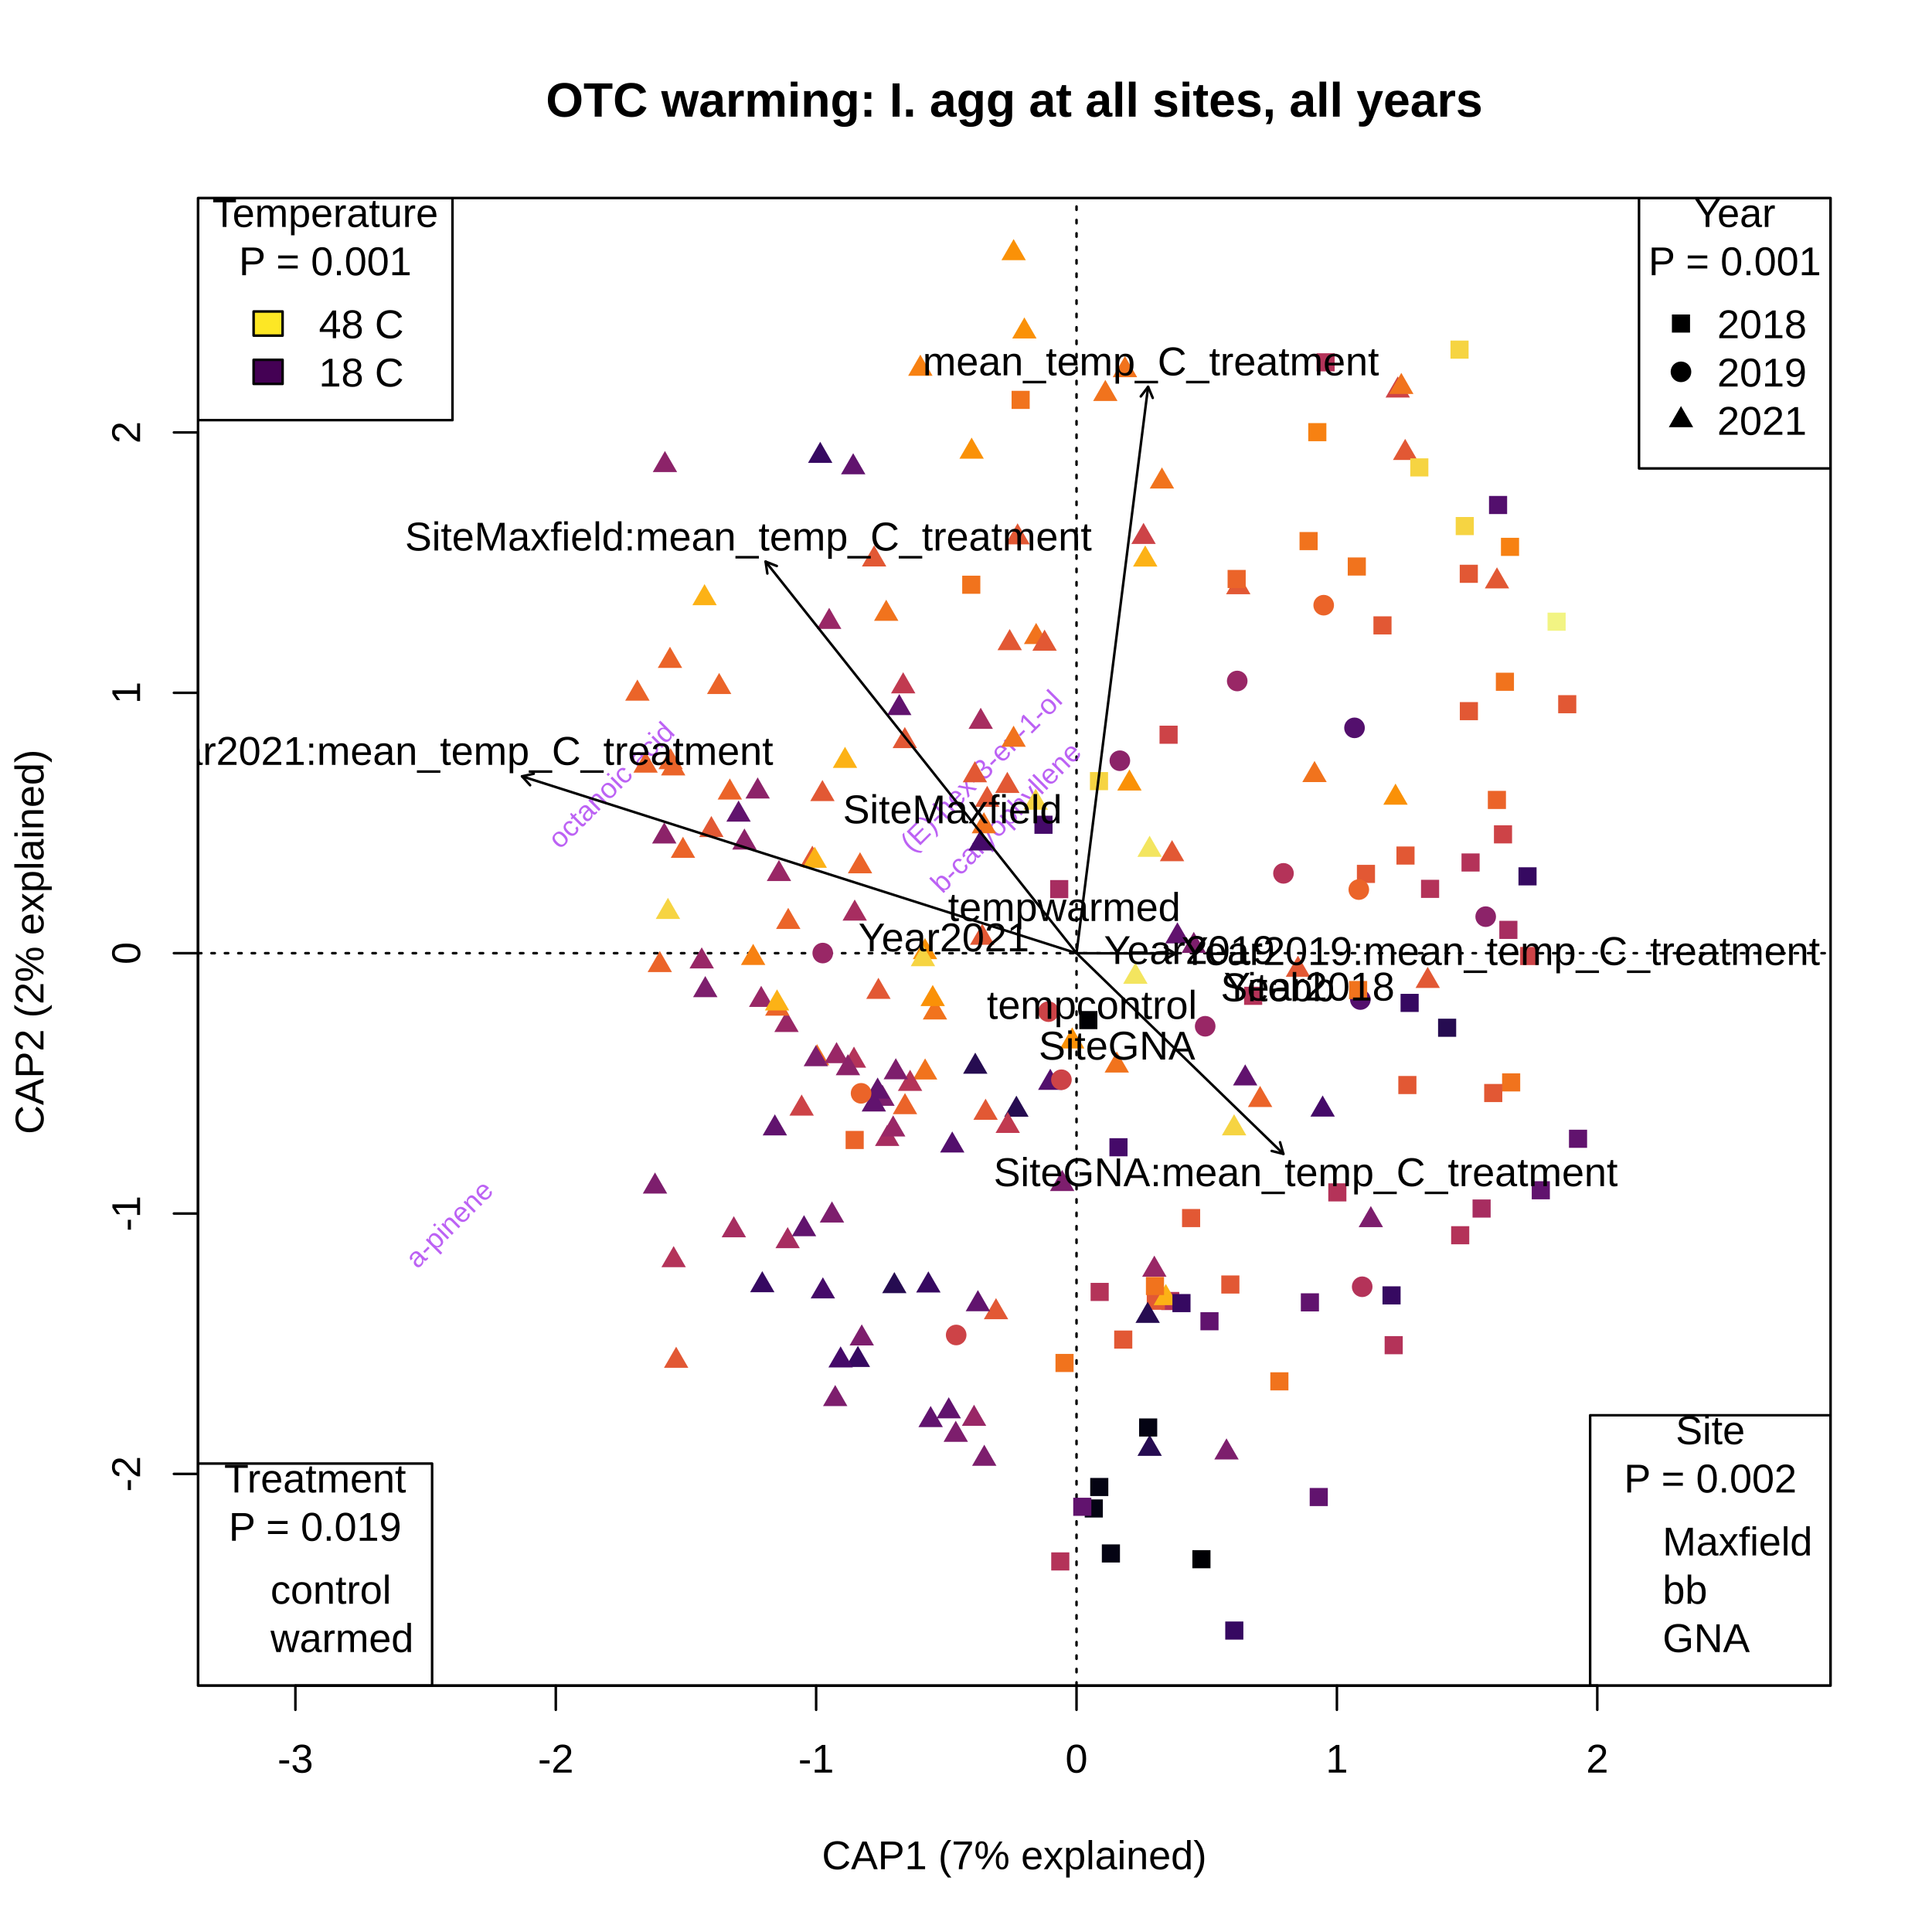
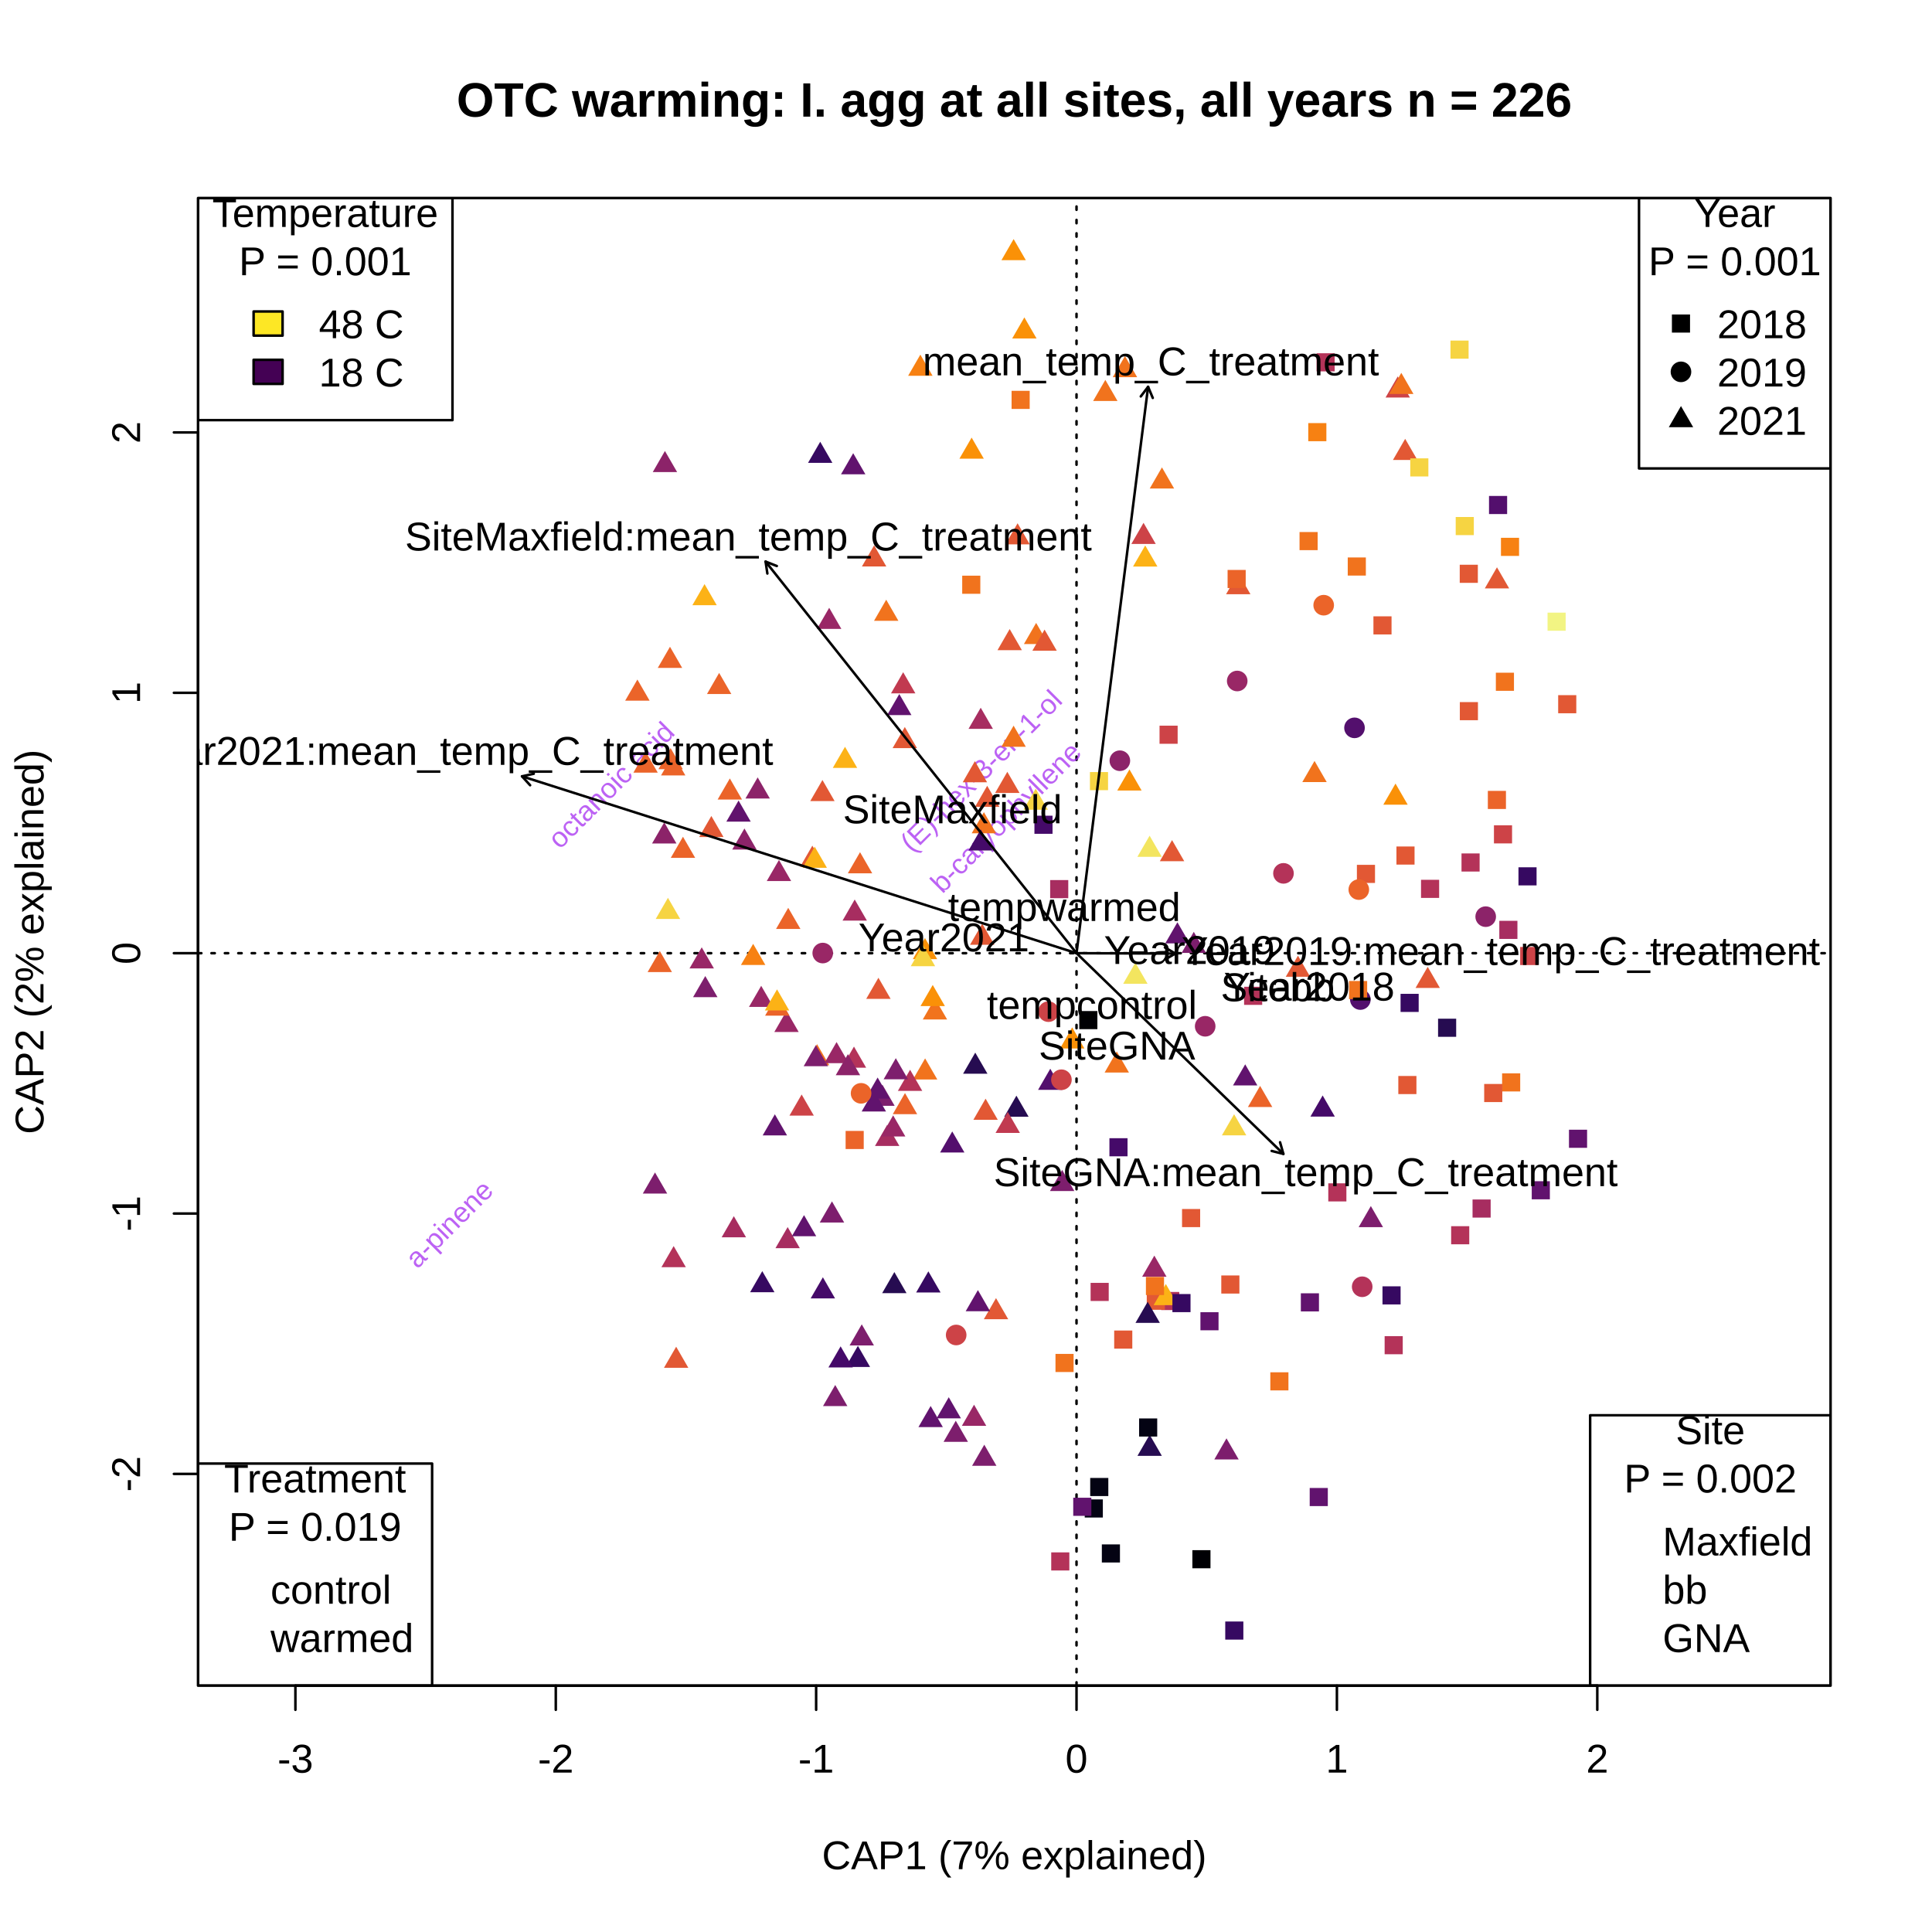
<svg xmlns="http://www.w3.org/2000/svg" class="svglite" width="576.00pt" height="576.00pt" viewBox="0 0 576.00 576.00">
  <defs>
    <style type="text/css">
    .svglite line, .svglite polyline, .svglite polygon, .svglite path, .svglite rect, .svglite circle {
      fill: none;
      stroke: #000000;
      stroke-linecap: round;
      stroke-linejoin: round;
      stroke-miterlimit: 10.00;
    }
    .svglite text {
      white-space: pre;
    }
  </style>
  </defs>
  <rect width="100%" height="100%" style="stroke: none; fill: #FFFFFF;" />
  <defs>
    <clipPath id="cpMC4wMHw1NzYuMDB8MC4wMHw1NzYuMDA=">
      <rect x="0.00" y="0.00" width="576.00" height="576.00" />
    </clipPath>
  </defs>
  <g clip-path="url(#cpMC4wMHw1NzYuMDB8MC4wMHw1NzYuMDA=)">
    <line x1="88.07" y1="502.56" x2="476.21" y2="502.56" style="stroke-width: 0.75;" />
    <line x1="88.07" y1="502.56" x2="88.07" y2="509.76" style="stroke-width: 0.75;" />
    <line x1="165.70" y1="502.56" x2="165.70" y2="509.76" style="stroke-width: 0.75;" />
    <line x1="243.32" y1="502.56" x2="243.32" y2="509.76" style="stroke-width: 0.75;" />
    <line x1="320.95" y1="502.56" x2="320.95" y2="509.76" style="stroke-width: 0.75;" />
    <line x1="398.58" y1="502.56" x2="398.58" y2="509.76" style="stroke-width: 0.75;" />
    <line x1="476.21" y1="502.56" x2="476.21" y2="509.76" style="stroke-width: 0.75;" />
    <text x="88.07" y="528.48" text-anchor="middle" style="font-size: 12.00px; font-family: &quot;Arial&quot;;">-3</text>
    <text x="165.70" y="528.48" text-anchor="middle" style="font-size: 12.00px; font-family: &quot;Arial&quot;;">-2</text>
    <text x="243.32" y="528.48" text-anchor="middle" style="font-size: 12.00px; font-family: &quot;Arial&quot;;">-1</text>
    <text x="320.95" y="528.48" text-anchor="middle" style="font-size: 12.00px; font-family: &quot;Arial&quot;;">0</text>
    <text x="398.58" y="528.48" text-anchor="middle" style="font-size: 12.00px; font-family: &quot;Arial&quot;;">1</text>
    <text x="476.21" y="528.48" text-anchor="middle" style="font-size: 12.00px; font-family: &quot;Arial&quot;;">2</text>
    <line x1="59.04" y1="439.43" x2="59.04" y2="128.92" style="stroke-width: 0.75;" />
    <line x1="59.04" y1="439.43" x2="51.84" y2="439.43" style="stroke-width: 0.75;" />
    <line x1="59.04" y1="361.80" x2="51.84" y2="361.80" style="stroke-width: 0.75;" />
    <line x1="59.04" y1="284.18" x2="51.84" y2="284.18" style="stroke-width: 0.75;" />
    <line x1="59.04" y1="206.55" x2="51.84" y2="206.55" style="stroke-width: 0.75;" />
    <line x1="59.04" y1="128.92" x2="51.84" y2="128.92" style="stroke-width: 0.75;" />
    <text transform="translate(41.76,439.43) rotate(-90)" text-anchor="middle" style="font-size: 12.00px; font-family: &quot;Arial&quot;;">-2</text>
    <text transform="translate(41.76,361.80) rotate(-90)" text-anchor="middle" style="font-size: 12.00px; font-family: &quot;Arial&quot;;">-1</text>
    <text transform="translate(41.76,284.18) rotate(-90)" text-anchor="middle" style="font-size: 12.00px; font-family: &quot;Arial&quot;;">0</text>
    <text transform="translate(41.76,206.55) rotate(-90)" text-anchor="middle" style="font-size: 12.00px; font-family: &quot;Arial&quot;;">1</text>
    <text transform="translate(41.76,128.92) rotate(-90)" text-anchor="middle" style="font-size: 12.00px; font-family: &quot;Arial&quot;;">2</text>
    <polygon points="59.04,502.56 545.76,502.56 545.76,59.04 59.04,59.04 " style="stroke-width: 0.75;" />
    <text x="302.40" y="557.28" text-anchor="middle" style="font-size: 12.00px; font-family: &quot;Arial&quot;;">CAP1 (7% explained)</text>
    <text transform="translate(12.96,280.80) rotate(-90)" text-anchor="middle" style="font-size: 12.00px; font-family: &quot;Arial&quot;;">CAP2 (2% explained)</text>
  </g>
  <defs>
    <clipPath id="cpNTkuMDR8NTQ1Ljc2fDU5LjA0fDUwMi41Ng==">
      <rect x="59.04" y="59.04" width="486.72" height="443.52" />
    </clipPath>
  </defs>
  <g clip-path="url(#cpNTkuMDR8NTQ1Ljc2fDU5LjA0fDUwMi41Ng==)">
    <line x1="59.04" y1="284.18" x2="545.76" y2="284.18" style="stroke-width: 0.75; stroke-dasharray: 1.00,3.00;" />
    <line x1="320.95" y1="502.56" x2="320.95" y2="59.04" style="stroke-width: 0.75; stroke-dasharray: 1.00,3.00;" />
  </g>
  <g clip-path="url(#cpMC4wMHw1NzYuMDB8MC4wMHw1NzYuMDA=)">
-     <text x="302.40" y="34.77" text-anchor="middle" style="font-size: 14.40px; font-weight: bold; font-family: &quot;Arial&quot;;">OTC warming: I. agg at all sites, all years</text>
+     <text x="302.40" y="34.77" text-anchor="middle" style="font-size: 14.40px; font-weight: bold; font-family: &quot;Arial&quot;;">OTC warming: I. agg at all sites, all years n = 226</text>
  </g>
  <g clip-path="url(#cpNTkuMDR8NTQ1Ljc2fDU5LjA0fDUwMi41Ng==)">
    <rect x="59.04" y="59.04" width="75.86" height="66.22" style="stroke-width: 0.75;" />
    <rect x="75.61" y="92.86" width="8.64" height="7.20" style="stroke-width: 0.75; fill: #FDE725;" />
    <rect x="75.61" y="107.26" width="8.64" height="7.20" style="stroke-width: 0.75; fill: #440154;" />
    <text x="96.97" y="67.66" text-anchor="middle" style="font-size: 12.00px; font-family: &quot;Arial&quot;;">Temperature </text>
    <text x="96.97" y="82.06" text-anchor="middle" style="font-size: 12.00px; font-family: &quot;Arial&quot;;">P = 0.001</text>
    <text x="95.05" y="100.83" style="font-size: 12.00px; font-family: &quot;Arial&quot;;">48  C</text>
    <text x="95.05" y="115.23" style="font-size: 12.00px; font-family: &quot;Arial&quot;;">18  C</text>
    <rect x="488.65" y="59.04" width="57.11" height="80.62" style="stroke-width: 0.75;" />
    <polygon points="498.46,99.16 503.86,99.16 503.86,93.76 498.46,93.76 " style="stroke-width: 0.75; stroke: none; fill: #000000;" />
    <circle cx="501.16" cy="110.86" r="2.70" style="stroke-width: 0.75; fill: #000000;" />
    <polygon points="501.16,121.06 504.80,127.36 497.53,127.36 " style="stroke-width: 0.75; stroke: none; fill: #000000;" />
    <text x="517.21" y="67.66" text-anchor="middle" style="font-size: 12.00px; font-family: &quot;Arial&quot;;">Year </text>
    <text x="517.21" y="82.06" text-anchor="middle" style="font-size: 12.00px; font-family: &quot;Arial&quot;;">P = 0.001</text>
    <text x="511.96" y="100.83" style="font-size: 12.00px; font-family: &quot;Arial&quot;;">2018</text>
    <text x="511.96" y="115.23" style="font-size: 12.00px; font-family: &quot;Arial&quot;;">2019</text>
    <text x="511.96" y="129.63" style="font-size: 12.00px; font-family: &quot;Arial&quot;;">2021</text>
    <rect x="474.08" y="421.94" width="71.68" height="80.62" style="stroke-width: 0.75;" />
    <text x="509.92" y="430.56" text-anchor="middle" style="font-size: 12.00px; font-family: &quot;Arial&quot;;">Site </text>
    <text x="509.92" y="444.96" text-anchor="middle" style="font-size: 12.00px; font-family: &quot;Arial&quot;;">P = 0.002</text>
    <text x="495.68" y="463.73" style="font-size: 12.00px; font-family: &quot;Arial&quot;;">Maxfield</text>
    <text x="495.68" y="478.13" style="font-size: 12.00px; font-family: &quot;Arial&quot;;">bb</text>
    <text x="495.68" y="492.53" style="font-size: 12.00px; font-family: &quot;Arial&quot;;">GNA</text>
    <rect x="59.04" y="436.34" width="69.79" height="66.22" style="stroke-width: 0.75;" />
    <text x="93.94" y="444.96" text-anchor="middle" style="font-size: 12.00px; font-family: &quot;Arial&quot;;">Treatment </text>
    <text x="93.94" y="459.36" text-anchor="middle" style="font-size: 12.00px; font-family: &quot;Arial&quot;;">P = 0.019</text>
    <text x="80.64" y="478.13" style="font-size: 12.00px; font-family: &quot;Arial&quot;;">control</text>
    <text x="80.64" y="492.53" style="font-size: 12.00px; font-family: &quot;Arial&quot;;">warmed</text>
    <text transform="translate(326.44,307.47) rotate(-45)" text-anchor="middle" style="font-size: 8.40px;fill: none; font-family: &quot;Arial&quot;;">a-farnesene</text>
    <text transform="translate(285.52,309.34) rotate(-45)" text-anchor="middle" style="font-size: 8.40px;fill: none; font-family: &quot;Arial&quot;;">b-myrcene</text>
    <text transform="translate(283.32,313.38) rotate(-45)" text-anchor="middle" style="font-size: 8.40px;fill: none; font-family: &quot;Arial&quot;;">b-ocimene</text>
    <text transform="translate(297.83,272.68) rotate(-45)" text-anchor="middle" style="font-size: 8.40px;fill: none; font-family: &quot;Arial&quot;;">g-terpinene</text>
    <text transform="translate(135.97,366.93) rotate(-45)" text-anchor="middle" style="font-size: 8.40px;fill: #A020F0; fill-opacity: 0.70; font-family: &quot;Arial&quot;;">a-pinene</text>
    <text transform="translate(324.34,286.62) rotate(-45)" text-anchor="middle" style="font-size: 8.40px;fill: none; font-family: &quot;Arial&quot;;">bergamotene</text>
    <text transform="translate(326.99,283.93) rotate(-45)" text-anchor="middle" style="font-size: 8.40px;fill: none; font-family: &quot;Arial&quot;;">(3E)-4,8-dimethylnona-1,3,7-triene</text>
    <text transform="translate(311.92,265.13) rotate(-45)" text-anchor="middle" style="font-size: 8.40px;fill: none; font-family: &quot;Arial&quot;;">2-hexyldecan-1-ol</text>
    <text transform="translate(316.64,277.90) rotate(-45)" text-anchor="middle" style="font-size: 8.40px;fill: none; font-family: &quot;Arial&quot;;">(1R,2R)-cyclooctane-1,2-diol</text>
    <text transform="translate(325.28,274.66) rotate(-45)" text-anchor="middle" style="font-size: 8.40px;fill: none; font-family: &quot;Arial&quot;;">(1Z,4Z,7Z)-1,5,9,9-tetramethylcycloundeca-1,4,7-triene</text>
    <text transform="translate(283.50,259.59) rotate(-45)" text-anchor="middle" style="font-size: 8.40px;fill: none; font-family: &quot;Arial&quot;;">(E)-hex-2-enal</text>
    <text transform="translate(339.62,293.20) rotate(-45)" text-anchor="middle" style="font-size: 8.40px;fill: none; font-family: &quot;Arial&quot;;">(Z)-3-methylundec-2-ene</text>
    <text transform="translate(316.52,263.70) rotate(-45)" text-anchor="middle" style="font-size: 8.40px;fill: none; font-family: &quot;Arial&quot;;">(2E)-2,7-dimethylocta-2,6-dien-1-ol</text>
    <text transform="translate(294.55,231.86) rotate(-45)" text-anchor="middle" style="font-size: 8.40px;fill: #A020F0; fill-opacity: 0.70; font-family: &quot;Arial&quot;;">(E)-hex-3-en-1-ol</text>
    <text transform="translate(297.85,269.88) rotate(-45)" text-anchor="middle" style="font-size: 8.40px;fill: none; font-family: &quot;Arial&quot;;">[(E)-hex-3-enyl] acetate</text>
    <text transform="translate(319.58,285.49) rotate(-45)" text-anchor="middle" style="font-size: 8.40px;fill: none; font-family: &quot;Arial&quot;;">pseudoionone</text>
    <text transform="translate(321.65,284.89) rotate(-45)" text-anchor="middle" style="font-size: 8.40px;fill: none; font-family: &quot;Arial&quot;;">methyl benzoate</text>
    <text transform="translate(301.91,245.68) rotate(-45)" text-anchor="middle" style="font-size: 8.40px;fill: #A020F0; fill-opacity: 0.70; font-family: &quot;Arial&quot;;">b-caryophyllene</text>
    <text transform="translate(325.92,283.40) rotate(-45)" text-anchor="middle" style="font-size: 8.40px;fill: none; font-family: &quot;Arial&quot;;">[(Z)-hex-3-enyl] butanoate</text>
    <text transform="translate(302.65,263.14) rotate(-45)" text-anchor="middle" style="font-size: 8.40px;fill: none; font-family: &quot;Arial&quot;;">nonyl prop-1-en-2-yl carbonate</text>
    <text transform="translate(313.45,273.64) rotate(-45)" text-anchor="middle" style="font-size: 8.40px;fill: none; font-family: &quot;Arial&quot;;">a-copaene</text>
    <text transform="translate(304.97,277.86) rotate(-45)" text-anchor="middle" style="font-size: 8.40px;fill: none; font-family: &quot;Arial&quot;;">nonylcyclopropane</text>
    <text transform="translate(319.59,265.09) rotate(-45)" text-anchor="middle" style="font-size: 8.40px;fill: none; font-family: &quot;Arial&quot;;">4,6-dimethyldodecane</text>
    <text transform="translate(309.74,269.01) rotate(-45)" text-anchor="middle" style="font-size: 8.40px;fill: none; font-family: &quot;Arial&quot;;">a-terpineol</text>
    <text transform="translate(318.11,274.65) rotate(-45)" text-anchor="middle" style="font-size: 8.40px;fill: none; font-family: &quot;Arial&quot;;">linalool</text>
    <text transform="translate(330.66,292.60) rotate(-45)" text-anchor="middle" style="font-size: 8.40px;fill: none; font-family: &quot;Arial&quot;;">2,4,6-trimethyloctane</text>
    <text transform="translate(312.27,277.27) rotate(-45)" text-anchor="middle" style="font-size: 8.40px;fill: none; font-family: &quot;Arial&quot;;">3,5-dimethyloctane</text>
    <text transform="translate(184.24,236.09) rotate(-45)" text-anchor="middle" style="font-size: 8.40px;fill: #A020F0; fill-opacity: 0.70; font-family: &quot;Arial&quot;;">octanoic acid</text>
    <text transform="translate(319.17,275.59) rotate(-45)" text-anchor="middle" style="font-size: 8.40px;fill: none; font-family: &quot;Arial&quot;;">2-O-(2-ethylhexyl) 1-O-(4-methylpentyl) oxalate</text>
    <text transform="translate(329.27,300.76) rotate(-45)" text-anchor="middle" style="font-size: 8.40px;fill: none; font-family: &quot;Arial&quot;;">petasitene</text>
    <text transform="translate(326.35,294.55) rotate(-45)" text-anchor="middle" style="font-size: 8.40px;fill: none; font-family: &quot;Arial&quot;;">trans-a-bergamotene</text>
    <text transform="translate(328.96,282.23) rotate(-45)" text-anchor="middle" style="font-size: 8.40px;fill: none; font-family: &quot;Arial&quot;;">2-methylundecane</text>
    <text transform="translate(321.38,285.45) rotate(-45)" text-anchor="middle" style="font-size: 8.40px;fill: none; font-family: &quot;Arial&quot;;">2-phenylacetonitrile</text>
    <text transform="translate(320.05,289.14) rotate(-45)" text-anchor="middle" style="font-size: 8.40px;fill: none; font-family: &quot;Arial&quot;;">3-methylbutanal oxime</text>
    <polygon points="300.32,230.10 303.96,236.40 296.69,236.40 " style="stroke-width: 0.75; stroke: none; fill: #E25834;" />
    <polygon points="329.54,113.25 333.17,119.55 325.90,119.55 " style="stroke-width: 0.75; stroke: none; fill: #F1731D;" />
    <polygon points="275.81,315.54 279.45,321.84 272.18,321.84 " style="stroke-width: 0.75; stroke: none; fill: #F1731D;" />
    <polygon points="346.42,139.34 350.05,145.64 342.78,145.64 " style="stroke-width: 0.75; stroke: none; fill: #F1731D;" />
    <polygon points="340.93,155.87 344.57,162.17 337.30,162.17 " style="stroke-width: 0.75; stroke: none; fill: #CD4347;" />
    <polygon points="278.74,297.66 282.38,303.95 275.11,303.95 " style="stroke-width: 0.75; stroke: none; fill: #F1731D;" />
    <polygon points="416.72,112.22 420.35,118.52 413.08,118.52 " style="stroke-width: 0.75; stroke: none; fill: #CD4347;" />
    <polygon points="239.00,326.31 242.64,332.61 235.36,332.61 " style="stroke-width: 0.75; stroke: none; fill: #CD4347;" />
    <polygon points="335.39,106.16 339.03,112.45 331.75,112.45 " style="stroke-width: 0.75; stroke: none; fill: #F1731D;" />
    <polygon points="341.43,162.62 345.07,168.91 337.80,168.91 " style="stroke-width: 0.75; stroke: none; fill: #FCB216;" />
    <polygon points="301.02,187.54 304.66,193.84 297.39,193.84 " style="stroke-width: 0.75; stroke: none; fill: #E25834;" />
    <polygon points="369.17,170.86 372.81,177.16 365.54,177.16 " style="stroke-width: 0.75; stroke: none; fill: #E25834;" />
    <polygon points="446.30,169.13 449.94,175.43 442.67,175.43 " style="stroke-width: 0.75; stroke: none; fill: #E25834;" />
    <polygon points="294.32,234.27 297.96,240.56 290.68,240.56 " style="stroke-width: 0.75; stroke: none; fill: #E25834;" />
    <polygon points="308.91,185.71 312.54,192.01 305.27,192.01 " style="stroke-width: 0.75; stroke: none; fill: #F1731D;" />
    <polygon points="302.19,216.34 305.83,222.64 298.55,222.64 " style="stroke-width: 0.75; stroke: none; fill: #F1731D;" />
    <polygon points="391.91,226.86 395.54,233.16 388.27,233.16 " style="stroke-width: 0.75; stroke: none; fill: #F1731D;" />
    <polygon points="417.78,111.16 421.41,117.46 414.14,117.46 " style="stroke-width: 0.75; stroke: none; fill: #F1731D;" />
    <polygon points="243.60,311.30 247.24,317.60 239.97,317.60 " style="stroke-width: 0.75; stroke: none; fill: #F1731D;" />
    <polygon points="338.49,287.00 342.13,293.30 334.86,293.30 " style="stroke-width: 0.75; stroke: none; fill: #F3E55F;" />
    <polygon points="342.74,249.15 346.37,255.45 339.10,255.45 " style="stroke-width: 0.75; stroke: none; fill: #F3E55F;" />
    <polygon points="367.93,332.19 371.57,338.49 364.29,338.49 " style="stroke-width: 0.75; stroke: none; fill: #F6D442;" />
    <polygon points="416.05,233.61 419.69,239.91 412.41,239.91 " style="stroke-width: 0.75; stroke: none; fill: #FA9107;" />
    <polygon points="245.20,232.54 248.83,238.84 241.56,238.84 " style="stroke-width: 0.75; stroke: none; fill: #E25834;" />
    <polygon points="332.95,313.47 336.59,319.77 329.32,319.77 " style="stroke-width: 0.75; stroke: none; fill: #F1731D;" />
    <polygon points="293.34,242.13 296.97,248.43 289.70,248.43 " style="stroke-width: 0.75; stroke: none; fill: #F1731D;" />
    <polygon points="308.77,235.12 312.41,241.42 305.13,241.42 " style="stroke-width: 0.75; stroke: none; fill: #F6D442;" />
    <polygon points="292.39,211.00 296.03,217.30 288.75,217.30 " style="stroke-width: 0.75; stroke: none; fill: #A72D60;" />
    <polygon points="349.43,250.46 353.07,256.76 345.79,256.76 " style="stroke-width: 0.75; stroke: none; fill: #E25834;" />
    <polygon points="261.89,291.50 265.53,297.80 258.25,297.80 " style="stroke-width: 0.75; stroke: none; fill: #E25834;" />
    <polygon points="305.40,94.62 309.04,100.92 301.77,100.92 " style="stroke-width: 0.75; stroke: none; fill: #FA9107;" />
    <polygon points="319.66,306.29 323.30,312.59 316.03,312.59 " style="stroke-width: 0.75; stroke: none; fill: #FA9107;" />
    <polygon points="289.68,130.46 293.31,136.75 286.04,136.75 " style="stroke-width: 0.75; stroke: none; fill: #FA9107;" />
    <polygon points="418.93,130.83 422.57,137.13 415.29,137.13 " style="stroke-width: 0.75; stroke: none; fill: #E25834;" />
    <polygon points="269.76,216.74 273.39,223.04 266.12,223.04 " style="stroke-width: 0.75; stroke: none; fill: #E25834;" />
    <polygon points="311.42,187.70 315.06,194.00 307.79,194.00 " style="stroke-width: 0.75; stroke: none; fill: #E25834;" />
    <polygon points="264.21,178.79 267.85,185.09 260.58,185.09 " style="stroke-width: 0.75; stroke: none; fill: #F1731D;" />
    <polygon points="296.95,387.01 300.59,393.31 293.32,393.31 " style="stroke-width: 0.75; stroke: none; fill: #E25834;" />
    <polygon points="302.20,71.27 305.84,77.57 298.57,77.57 " style="stroke-width: 0.75; stroke: none; fill: #FA9107;" />
    <polygon points="275.77,279.66 279.41,285.96 272.14,285.96 " style="stroke-width: 0.75; stroke: none; fill: #FA9107;" />
    <polygon points="290.65,226.93 294.29,233.23 287.02,233.23 " style="stroke-width: 0.75; stroke: none; fill: #E25834;" />
    <polygon points="278.08,293.65 281.71,299.95 274.44,299.95 " style="stroke-width: 0.75; stroke: none; fill: #FA9107;" />
    <polygon points="303.38,156.00 307.02,162.30 299.75,162.30 " style="stroke-width: 0.75; stroke: none; fill: #E25834;" />
    <polygon points="336.73,229.39 340.36,235.69 333.09,235.69 " style="stroke-width: 0.75; stroke: none; fill: #FA9107;" />
    <polygon points="323.40,452.43 328.80,452.43 328.80,447.03 323.40,447.03 " style="stroke-width: 0.75; stroke: none; fill: #040313;" />
    <polygon points="325.15,387.87 330.55,387.87 330.55,382.47 325.15,382.47 " style="stroke-width: 0.75; stroke: none; fill: #B43359;" />
    <polygon points="423.66,267.70 429.06,267.70 429.06,262.30 423.66,262.30 " style="stroke-width: 0.75; stroke: none; fill: #B43359;" />
    <polygon points="325.03,446.03 330.43,446.03 330.43,440.63 325.03,440.63 " style="stroke-width: 0.75; stroke: none; fill: #040313;" />
    <polygon points="346.18,390.58 351.58,390.58 351.58,385.18 346.18,385.18 " style="stroke-width: 0.75; stroke: none; fill: #B43359;" />
    <polygon points="396.01,358.19 401.41,358.19 401.41,352.79 396.01,352.79 " style="stroke-width: 0.75; stroke: none; fill: #B43359;" />
    <polygon points="412.81,403.75 418.21,403.75 418.21,398.35 412.81,398.35 " style="stroke-width: 0.75; stroke: none; fill: #B43359;" />
    <polygon points="432.64,370.97 438.04,370.97 438.04,365.57 432.64,365.57 " style="stroke-width: 0.75; stroke: none; fill: #B43359;" />
    <polygon points="428.74,309.11 434.14,309.11 434.14,303.71 428.74,303.71 " style="stroke-width: 0.75; stroke: none; fill: #260C51;" />
    <polygon points="392.51,110.72 397.91,110.72 397.91,105.32 392.51,105.32 " style="stroke-width: 0.75; stroke: none; fill: #B43359;" />
    <polygon points="313.41,468.22 318.81,468.22 318.81,462.82 313.41,462.82 " style="stroke-width: 0.75; stroke: none; fill: #B43359;" />
    <polygon points="435.73,259.84 441.13,259.84 441.13,254.44 435.73,254.44 " style="stroke-width: 0.75; stroke: none; fill: #B43359;" />
    <polygon points="370.91,299.59 376.31,299.59 376.31,294.19 370.91,294.19 " style="stroke-width: 0.75; stroke: none; fill: #B43359;" />
    <polygon points="330.76,344.74 336.16,344.74 336.16,339.34 330.76,339.34 " style="stroke-width: 0.75; stroke: none; fill: #450A69;" />
    <polygon points="341.89,390.50 347.29,390.50 347.29,385.10 341.89,385.10 " style="stroke-width: 0.75; stroke: none; fill: #E25834;" />
    <polygon points="390.04,131.54 395.44,131.54 395.44,126.14 390.04,126.14 " style="stroke-width: 0.75; stroke: none; fill: #F78112;" />
    <polygon points="387.44,164.02 392.84,164.02 392.84,158.62 387.44,158.62 " style="stroke-width: 0.75; stroke: none; fill: #F1731D;" />
    <polygon points="286.87,177.03 292.27,177.03 292.27,171.63 286.87,171.63 " style="stroke-width: 0.75; stroke: none; fill: #F1731D;" />
    <polygon points="443.93,153.26 449.33,153.26 449.33,147.86 443.93,147.86 " style="stroke-width: 0.75; stroke: none; fill: #530F6D;" />
    <polygon points="352.41,365.85 357.81,365.85 357.81,360.45 352.41,360.45 " style="stroke-width: 0.75; stroke: none; fill: #E25834;" />
    <polygon points="332.18,402.08 337.58,402.08 337.58,396.68 332.18,396.68 " style="stroke-width: 0.75; stroke: none; fill: #E25834;" />
    <polygon points="416.33,257.77 421.73,257.77 421.73,252.37 416.33,252.37 " style="stroke-width: 0.75; stroke: none; fill: #E25834;" />
    <polygon points="447.49,165.74 452.89,165.74 452.89,160.34 447.49,160.34 " style="stroke-width: 0.75; stroke: none; fill: #F78112;" />
    <polygon points="308.40,248.59 313.80,248.59 313.80,243.19 308.40,243.19 " style="stroke-width: 0.75; stroke: none; fill: #450A69;" />
    <polygon points="435.20,173.77 440.60,173.77 440.60,168.37 435.20,168.37 " style="stroke-width: 0.75; stroke: none; fill: #E25834;" />
    <polygon points="435.23,214.72 440.63,214.72 440.63,209.32 435.23,209.32 " style="stroke-width: 0.75; stroke: none; fill: #E25834;" />
    <polygon points="290.76,313.82 294.40,320.12 287.13,320.12 " style="stroke-width: 0.75; stroke: none; fill: #260C51;" />
    <polygon points="254.37,135.11 258.01,141.41 250.73,141.41 " style="stroke-width: 0.75; stroke: none; fill: #61136E;" />
    <polygon points="263.08,323.38 266.72,329.68 259.45,329.68 " style="stroke-width: 0.75; stroke: none; fill: #7D1E6D;" />
    <polygon points="218.78,362.58 222.42,368.88 215.15,368.88 " style="stroke-width: 0.75; stroke: none; fill: #A72D60;" />
    <polygon points="234.83,365.83 238.46,372.13 231.19,372.13 " style="stroke-width: 0.75; stroke: none; fill: #A72D60;" />
    <polygon points="210.27,290.99 213.91,297.29 206.63,297.29 " style="stroke-width: 0.75; stroke: none; fill: #7D1E6D;" />
    <polygon points="264.50,335.36 268.14,341.66 260.86,341.66 " style="stroke-width: 0.75; stroke: none; fill: #A72D60;" />
    <polygon points="254.82,268.17 258.46,274.47 251.19,274.47 " style="stroke-width: 0.75; stroke: none; fill: #A72D60;" />
    <polygon points="195.28,349.55 198.92,355.85 191.64,355.85 " style="stroke-width: 0.75; stroke: none; fill: #7D1E6D;" />
    <polygon points="249.01,412.91 252.64,419.21 245.37,419.21 " style="stroke-width: 0.75; stroke: none; fill: #7D1E6D;" />
    <polygon points="244.54,131.70 248.17,138.00 240.90,138.00 " style="stroke-width: 0.75; stroke: none; fill: #360961;" />
    <polygon points="248.04,358.17 251.68,364.47 244.40,364.47 " style="stroke-width: 0.75; stroke: none; fill: #7D1E6D;" />
    <polygon points="254.60,312.02 258.23,318.32 250.96,318.32 " style="stroke-width: 0.75; stroke: none; fill: #B43359;" />
    <polygon points="271.33,318.93 274.96,325.23 267.69,325.23 " style="stroke-width: 0.75; stroke: none; fill: #B43359;" />
    <polygon points="260.61,162.58 264.24,168.88 256.97,168.88 " style="stroke-width: 0.75; stroke: none; fill: #E25834;" />
    <polygon points="386.97,284.91 390.61,291.21 383.33,291.21 " style="stroke-width: 0.75; stroke: none; fill: #E25834;" />
    <polygon points="293.84,327.55 297.47,333.85 290.20,333.85 " style="stroke-width: 0.75; stroke: none; fill: #E25834;" />
    <polygon points="200.84,371.49 204.47,377.79 197.20,377.79 " style="stroke-width: 0.75; stroke: none; fill: #B43359;" />
    <polygon points="425.65,288.25 429.29,294.55 422.02,294.55 " style="stroke-width: 0.75; stroke: none; fill: #E25834;" />
    <polygon points="201.59,401.50 205.22,407.80 197.95,407.80 " style="stroke-width: 0.75; stroke: none; fill: #E25834;" />
    <polygon points="239.71,362.27 243.35,368.57 236.08,368.57 " style="stroke-width: 0.75; stroke: none; fill: #61136E;" />
    <polygon points="266.28,332.52 269.92,338.82 262.65,338.82 " style="stroke-width: 0.75; stroke: none; fill: #992766;" />
    <polygon points="408.70,359.56 412.33,365.86 405.06,365.86 " style="stroke-width: 0.75; stroke: none; fill: #7D1E6D;" />
    <polygon points="247.21,181.20 250.84,187.50 243.57,187.50 " style="stroke-width: 0.75; stroke: none; fill: #992766;" />
    <polygon points="344.15,374.34 347.79,380.64 340.51,380.64 " style="stroke-width: 0.75; stroke: none; fill: #992766;" />
    <polygon points="243.24,311.58 246.88,317.88 239.60,317.88 " style="stroke-width: 0.75; stroke: none; fill: #7D1E6D;" />
    <polygon points="232.24,256.37 235.87,262.67 228.60,262.67 " style="stroke-width: 0.75; stroke: none; fill: #992766;" />
    <polygon points="365.66,428.82 369.30,435.12 362.03,435.12 " style="stroke-width: 0.75; stroke: none; fill: #7D1E6D;" />
    <polygon points="234.49,301.38 238.12,307.68 230.85,307.68 " style="stroke-width: 0.75; stroke: none; fill: #992766;" />
    <polygon points="255.77,401.24 259.40,407.54 252.13,407.54 " style="stroke-width: 0.75; stroke: none; fill: #360961;" />
    <polygon points="209.21,282.43 212.85,288.72 205.57,288.72 " style="stroke-width: 0.75; stroke: none; fill: #992766;" />
    <polygon points="290.40,418.79 294.04,425.09 286.77,425.09 " style="stroke-width: 0.75; stroke: none; fill: #992766;" />
    <polygon points="284.95,423.57 288.59,429.87 281.31,429.87 " style="stroke-width: 0.75; stroke: none; fill: #7D1E6D;" />
    <polygon points="267.07,315.48 270.71,321.77 263.44,321.77 " style="stroke-width: 0.75; stroke: none; fill: #7D1E6D;" />
    <polygon points="316.67,348.79 320.30,355.09 313.03,355.09 " style="stroke-width: 0.75; stroke: none; fill: #7D1E6D;" />
    <polygon points="249.41,310.67 253.05,316.97 245.77,316.97 " style="stroke-width: 0.75; stroke: none; fill: #992766;" />
    <polygon points="226.94,293.90 230.58,300.19 223.30,300.19 " style="stroke-width: 0.75; stroke: none; fill: #992766;" />
    <polygon points="277.46,419.17 281.10,425.47 273.82,425.47 " style="stroke-width: 0.75; stroke: none; fill: #61136E;" />
    <polygon points="256.92,394.83 260.56,401.13 253.29,401.13 " style="stroke-width: 0.75; stroke: none; fill: #7D1E6D;" />
    <polygon points="231.74,296.51 235.37,302.81 228.10,302.81 " style="stroke-width: 0.75; stroke: none; fill: #EB6429;" />
    <polygon points="276.78,379.03 280.42,385.33 273.14,385.33 " style="stroke-width: 0.75; stroke: none; fill: #360961;" />
    <polygon points="351.03,274.96 354.67,281.26 347.40,281.26 " style="stroke-width: 0.75; stroke: none; fill: #61136E;" />
    <polygon points="292.38,247.27 296.01,253.57 288.74,253.57 " style="stroke-width: 0.75; stroke: none; fill: #450A69;" />
    <polygon points="342.76,427.74 346.39,434.04 339.12,434.04 " style="stroke-width: 0.75; stroke: none; fill: #260C51;" />
    <polygon points="260.52,325.08 264.16,331.38 256.89,331.38 " style="stroke-width: 0.75; stroke: none; fill: #61136E;" />
    <polygon points="371.24,317.31 374.87,323.61 367.60,323.61 " style="stroke-width: 0.75; stroke: none; fill: #61136E;" />
    <polygon points="268.11,206.91 271.74,213.20 264.47,213.20 " style="stroke-width: 0.75; stroke: none; fill: #61136E;" />
    <polygon points="266.64,379.24 270.27,385.54 263.00,385.54 " style="stroke-width: 0.75; stroke: none; fill: #260C51;" />
    <polygon points="293.45,430.71 297.08,437.01 289.81,437.01 " style="stroke-width: 0.75; stroke: none; fill: #7D1E6D;" />
    <polygon points="227.26,378.97 230.90,385.26 223.63,385.26 " style="stroke-width: 0.75; stroke: none; fill: #360961;" />
    <polygon points="355.91,277.81 359.55,284.10 352.28,284.10 " style="stroke-width: 0.75; stroke: none; fill: #7D1E6D;" />
    <polygon points="313.13,318.62 316.76,324.92 309.49,324.92 " style="stroke-width: 0.75; stroke: none; fill: #530F6D;" />
    <polygon points="283.90,337.32 287.54,343.61 280.27,343.61 " style="stroke-width: 0.75; stroke: none; fill: #530F6D;" />
    <polygon points="250.62,401.39 254.26,407.69 246.98,407.69 " style="stroke-width: 0.75; stroke: none; fill: #450A69;" />
    <polygon points="303.03,326.65 306.67,332.95 299.40,332.95 " style="stroke-width: 0.75; stroke: none; fill: #260C51;" />
    <polygon points="245.33,380.80 248.96,387.10 241.69,387.10 " style="stroke-width: 0.75; stroke: none; fill: #450A69;" />
    <polygon points="394.33,326.59 397.96,332.89 390.69,332.89 " style="stroke-width: 0.75; stroke: none; fill: #450A69;" />
    <polygon points="342.16,388.10 345.80,394.40 338.53,394.40 " style="stroke-width: 0.75; stroke: none; fill: #260C51;" />
    <circle cx="405.57" cy="298.00" r="2.70" style="stroke-width: 0.75; stroke: #530F6D; fill: #530F6D;" />
    <circle cx="406.12" cy="383.63" r="2.70" style="stroke-width: 0.75; stroke: #B43359; fill: #B43359;" />
    <circle cx="382.65" cy="260.38" r="2.70" style="stroke-width: 0.75; stroke: #B43359; fill: #B43359;" />
    <circle cx="368.86" cy="203.03" r="2.70" style="stroke-width: 0.75; stroke: #992766; fill: #992766;" />
    <circle cx="359.31" cy="305.97" r="2.70" style="stroke-width: 0.75; stroke: #992766; fill: #992766;" />
    <circle cx="245.29" cy="284.14" r="2.70" style="stroke-width: 0.75; stroke: #992766; fill: #992766;" />
    <circle cx="403.83" cy="217.00" r="2.70" style="stroke-width: 0.75; stroke: #530F6D; fill: #530F6D;" />
    <polygon points="196.71,283.52 200.34,289.82 193.07,289.82 " style="stroke-width: 0.75; stroke: none; fill: #EB6429;" />
    <polygon points="225.89,231.76 229.52,238.06 222.25,238.06 " style="stroke-width: 0.75; stroke: none; fill: #8C2369;" />
    <polygon points="347.58,382.81 351.22,389.11 343.94,389.11 " style="stroke-width: 0.75; stroke: none; fill: #FCB216;" />
    <polygon points="261.65,321.24 265.29,327.54 258.02,327.54 " style="stroke-width: 0.75; stroke: none; fill: #61136E;" />
    <polygon points="199.75,192.82 203.38,199.12 196.11,199.12 " style="stroke-width: 0.75; stroke: none; fill: #EB6429;" />
    <polygon points="269.81,325.88 273.45,332.18 266.17,332.18 " style="stroke-width: 0.75; stroke: none; fill: #EB6429;" />
    <polygon points="210.05,174.14 213.69,180.44 206.42,180.44 " style="stroke-width: 0.75; stroke: none; fill: #FCB216;" />
    <polygon points="192.48,224.06 196.11,230.36 188.84,230.36 " style="stroke-width: 0.75; stroke: none; fill: #EB6429;" />
    <polygon points="199.93,223.03 203.57,229.33 196.30,229.33 " style="stroke-width: 0.75; stroke: none; fill: #EB6429;" />
    <polygon points="231.66,294.96 235.30,301.26 228.03,301.26 " style="stroke-width: 0.75; stroke: none; fill: #FCB216;" />
    <polygon points="217.59,232.08 221.22,238.37 213.95,238.37 " style="stroke-width: 0.75; stroke: none; fill: #EB6429;" />
    <polygon points="292.84,275.38 296.48,281.67 289.20,281.67 " style="stroke-width: 0.75; stroke: none; fill: #E25834;" />
    <polygon points="375.68,323.74 379.32,330.04 372.05,330.04 " style="stroke-width: 0.75; stroke: none; fill: #EB6429;" />
    <polygon points="242.19,252.12 245.83,258.42 238.55,258.42 " style="stroke-width: 0.75; stroke: none; fill: #E25834;" />
    <polygon points="274.39,105.73 278.03,112.03 270.75,112.03 " style="stroke-width: 0.75; stroke: none; fill: #F78112;" />
    <polygon points="231.01,332.21 234.65,338.50 227.38,338.50 " style="stroke-width: 0.75; stroke: none; fill: #61136E;" />
    <polygon points="214.40,200.62 218.04,206.92 210.77,206.92 " style="stroke-width: 0.75; stroke: none; fill: #EB6429;" />
    <polygon points="275.17,281.76 278.80,288.06 271.53,288.06 " style="stroke-width: 0.75; stroke: none; fill: #F6D442;" />
    <polygon points="256.41,254.06 260.04,260.36 252.77,260.36 " style="stroke-width: 0.75; stroke: none; fill: #EB6429;" />
    <polygon points="235.00,270.65 238.64,276.95 231.37,276.95 " style="stroke-width: 0.75; stroke: none; fill: #EB6429;" />
    <polygon points="200.70,224.89 204.34,231.19 197.07,231.19 " style="stroke-width: 0.75; stroke: none; fill: #EB6429;" />
    <polygon points="199.14,267.67 202.78,273.97 195.50,273.97 " style="stroke-width: 0.75; stroke: none; fill: #F6D442;" />
    <polygon points="224.54,281.39 228.18,287.69 220.90,287.69 " style="stroke-width: 0.75; stroke: none; fill: #F78112;" />
    <polygon points="291.55,384.62 295.18,390.92 287.91,390.92 " style="stroke-width: 0.75; stroke: none; fill: #61136E;" />
    <polygon points="242.90,252.43 246.54,258.73 239.27,258.73 " style="stroke-width: 0.75; stroke: none; fill: #FCB216;" />
    <polygon points="198.04,245.17 201.67,251.47 194.40,251.47 " style="stroke-width: 0.75; stroke: none; fill: #8C2369;" />
    <polygon points="203.62,249.46 207.26,255.76 199.98,255.76 " style="stroke-width: 0.75; stroke: none; fill: #EB6429;" />
    <polygon points="282.86,416.56 286.49,422.86 279.22,422.86 " style="stroke-width: 0.75; stroke: none; fill: #61136E;" />
    <polygon points="190.03,202.59 193.67,208.89 186.39,208.89 " style="stroke-width: 0.75; stroke: none; fill: #EB6429;" />
    <polygon points="221.94,246.99 225.58,253.29 218.30,253.29 " style="stroke-width: 0.75; stroke: none; fill: #8C2369;" />
    <polygon points="300.45,331.47 304.08,337.77 296.81,337.77 " style="stroke-width: 0.75; stroke: none; fill: #C13A50;" />
    <polygon points="220.19,238.66 223.82,244.96 216.55,244.96 " style="stroke-width: 0.75; stroke: none; fill: #61136E;" />
    <polygon points="269.27,200.41 272.91,206.71 265.64,206.71 " style="stroke-width: 0.75; stroke: none; fill: #C13A50;" />
    <polygon points="252.80,314.27 256.44,320.56 249.16,320.56 " style="stroke-width: 0.75; stroke: none; fill: #8C2369;" />
    <polygon points="212.08,243.27 215.71,249.56 208.44,249.56 " style="stroke-width: 0.75; stroke: none; fill: #E25834;" />
    <polygon points="198.24,134.45 201.88,140.75 194.61,140.75 " style="stroke-width: 0.75; stroke: none; fill: #8C2369;" />
    <polygon points="251.93,222.64 255.56,228.94 248.29,228.94 " style="stroke-width: 0.75; stroke: none; fill: #FCB216;" />
    <polygon points="439.02,363.01 444.42,363.01 444.42,357.61 439.02,357.61 " style="stroke-width: 0.75; stroke: none; fill: #A72D60;" />
    <polygon points="355.49,467.56 360.89,467.56 360.89,462.16 355.49,462.16 " style="stroke-width: 0.75; stroke: none; fill: #000004;" />
    <polygon points="432.44,106.94 437.84,106.94 437.84,101.54 432.44,101.54 " style="stroke-width: 0.75; stroke: none; fill: #F6D442;" />
    <polygon points="412.17,388.90 417.57,388.90 417.57,383.50 412.17,383.50 " style="stroke-width: 0.75; stroke: none; fill: #360961;" />
    <polygon points="445.40,251.45 450.80,251.45 450.80,246.05 445.40,246.05 " style="stroke-width: 0.75; stroke: none; fill: #CD4347;" />
    <polygon points="452.71,263.97 458.11,263.97 458.11,258.57 452.71,258.57 " style="stroke-width: 0.75; stroke: none; fill: #360961;" />
    <polygon points="404.54,263.24 409.94,263.24 409.94,257.84 404.54,257.84 " style="stroke-width: 0.75; stroke: none; fill: #E25834;" />
    <polygon points="447.00,279.93 452.40,279.93 452.40,274.53 447.00,274.53 " style="stroke-width: 0.75; stroke: none; fill: #A72D60;" />
    <polygon points="313.09,267.78 318.49,267.78 318.49,262.38 313.09,262.38 " style="stroke-width: 0.75; stroke: none; fill: #A72D60;" />
    <polygon points="365.29,488.83 370.69,488.83 370.69,483.43 365.29,483.43 " style="stroke-width: 0.75; stroke: none; fill: #360961;" />
    <polygon points="349.54,391.20 354.94,391.20 354.94,385.80 349.54,385.80 " style="stroke-width: 0.75; stroke: none; fill: #360961;" />
    <polygon points="321.77,306.83 327.17,306.83 327.17,301.43 321.77,301.43 " style="stroke-width: 0.75; stroke: none; fill: #000004;" />
    <polygon points="417.56,301.70 422.96,301.70 422.96,296.30 417.56,296.30 " style="stroke-width: 0.75; stroke: none; fill: #360961;" />
    <polygon points="339.61,428.29 345.01,428.29 345.01,422.89 339.61,422.89 " style="stroke-width: 0.75; stroke: none; fill: #040313;" />
    <polygon points="456.67,357.56 462.07,357.56 462.07,352.16 456.67,352.16 " style="stroke-width: 0.75; stroke: none; fill: #61136E;" />
    <polygon points="328.50,465.84 333.90,465.84 333.90,460.44 328.50,460.44 " style="stroke-width: 0.75; stroke: none; fill: #040313;" />
    <polygon points="467.77,342.21 473.17,342.21 473.17,336.81 467.77,336.81 " style="stroke-width: 0.75; stroke: none; fill: #61136E;" />
    <polygon points="319.97,451.93 325.37,451.93 325.37,446.53 319.97,446.53 " style="stroke-width: 0.75; stroke: none; fill: #61136E;" />
    <polygon points="390.47,449.02 395.87,449.02 395.87,443.62 390.47,443.62 " style="stroke-width: 0.75; stroke: none; fill: #61136E;" />
    <polygon points="364.11,385.66 369.51,385.66 369.51,380.26 364.11,380.26 " style="stroke-width: 0.75; stroke: none; fill: #E25834;" />
    <polygon points="464.55,212.65 469.95,212.65 469.95,207.25 464.55,207.25 " style="stroke-width: 0.75; stroke: none; fill: #E25834;" />
    <polygon points="402.20,297.87 407.60,297.87 407.60,292.47 402.20,292.47 " style="stroke-width: 0.75; stroke: none; fill: #F1731D;" />
    <polygon points="401.81,171.60 407.21,171.60 407.21,166.20 401.81,166.20 " style="stroke-width: 0.75; stroke: none; fill: #F1731D;" />
    <polygon points="447.83,325.40 453.23,325.40 453.23,320.00 447.83,320.00 " style="stroke-width: 0.75; stroke: none; fill: #F1731D;" />
    <polygon points="461.38,188.05 466.78,188.05 466.78,182.65 461.38,182.65 " style="stroke-width: 0.75; stroke: none; fill: #F2F483;" />
    <polygon points="378.73,414.53 384.13,414.53 384.13,409.13 378.73,409.13 " style="stroke-width: 0.75; stroke: none; fill: #F1731D;" />
    <polygon points="445.97,205.96 451.37,205.96 451.37,200.56 445.97,200.56 " style="stroke-width: 0.75; stroke: none; fill: #F1731D;" />
    <polygon points="301.59,121.92 306.99,121.92 306.99,116.52 301.59,116.52 " style="stroke-width: 0.75; stroke: none; fill: #F1731D;" />
    <polygon points="453.22,287.72 458.62,287.72 458.62,282.32 453.22,282.32 " style="stroke-width: 0.75; stroke: none; fill: #CD4347;" />
    <polygon points="357.89,396.61 363.29,396.61 363.29,391.21 357.89,391.21 " style="stroke-width: 0.75; stroke: none; fill: #61136E;" />
    <polygon points="341.64,386.10 347.04,386.10 347.04,380.70 341.64,380.70 " style="stroke-width: 0.75; stroke: none; fill: #F1731D;" />
    <polygon points="442.49,328.57 447.89,328.57 447.89,323.17 442.49,323.17 " style="stroke-width: 0.75; stroke: none; fill: #E25834;" />
    <polygon points="314.68,409.05 320.08,409.05 320.08,403.65 314.68,403.65 " style="stroke-width: 0.75; stroke: none; fill: #F1731D;" />
    <polygon points="387.83,390.98 393.23,390.98 393.23,385.58 387.83,385.58 " style="stroke-width: 0.75; stroke: none; fill: #61136E;" />
    <polygon points="416.89,326.19 422.29,326.19 422.29,320.79 416.89,320.79 " style="stroke-width: 0.75; stroke: none; fill: #E25834;" />
    <polygon points="365.99,175.32 371.39,175.32 371.39,169.92 365.99,169.92 " style="stroke-width: 0.75; stroke: none; fill: #EB6429;" />
    <polygon points="434.00,159.54 439.40,159.54 439.40,154.14 434.00,154.14 " style="stroke-width: 0.75; stroke: none; fill: #F6D442;" />
    <polygon points="324.95,235.58 330.35,235.58 330.35,230.18 324.95,230.18 " style="stroke-width: 0.75; stroke: none; fill: #F6D442;" />
    <polygon points="420.45,142.05 425.85,142.05 425.85,136.65 420.45,136.65 " style="stroke-width: 0.75; stroke: none; fill: #F6D442;" />
    <polygon points="409.47,189.15 414.87,189.15 414.87,183.75 409.47,183.75 " style="stroke-width: 0.75; stroke: none; fill: #E25834;" />
    <polygon points="443.58,241.19 448.98,241.19 448.98,235.79 443.58,235.79 " style="stroke-width: 0.75; stroke: none; fill: #EB6429;" />
    <polygon points="252.11,342.57 257.51,342.57 257.51,337.17 252.11,337.17 " style="stroke-width: 0.75; stroke: none; fill: #EB6429;" />
    <polygon points="345.70,221.75 351.10,221.75 351.10,216.35 345.70,216.35 " style="stroke-width: 0.75; stroke: none; fill: #CD4347;" />
    <circle cx="285.07" cy="398.01" r="2.70" style="stroke-width: 0.75; stroke: #CD4347; fill: #CD4347;" />
    <circle cx="316.45" cy="321.91" r="2.70" style="stroke-width: 0.75; stroke: #CD4347; fill: #CD4347;" />
    <circle cx="312.58" cy="301.61" r="2.70" style="stroke-width: 0.75; stroke: #CD4347; fill: #CD4347;" />
    <circle cx="333.87" cy="226.80" r="2.70" style="stroke-width: 0.75; stroke: #8C2369; fill: #8C2369;" />
    <circle cx="405.11" cy="265.22" r="2.70" style="stroke-width: 0.75; stroke: #EB6429; fill: #EB6429;" />
    <circle cx="442.94" cy="273.29" r="2.70" style="stroke-width: 0.75; stroke: #8C2369; fill: #8C2369;" />
    <circle cx="256.72" cy="325.96" r="2.70" style="stroke-width: 0.75; stroke: #EB6429; fill: #EB6429;" />
    <circle cx="394.64" cy="180.43" r="2.70" style="stroke-width: 0.75; stroke: #EB6429; fill: #EB6429;" />
    <text x="390.33" y="298.29" text-anchor="middle" style="font-size: 12.00px; font-family: &quot;Arial&quot;;">Year2018</text>
    <text x="354.60" y="287.39" text-anchor="middle" style="font-size: 12.00px; font-family: &quot;Arial&quot;;">Year2019</text>
    <text x="281.38" y="283.62" text-anchor="middle" style="font-size: 12.00px; font-family: &quot;Arial&quot;;">Year2021</text>
    <text x="380.94" y="298.49" text-anchor="middle" style="font-size: 12.00px; font-family: &quot;Arial&quot;;">Sitebb</text>
    <text x="333.01" y="315.90" text-anchor="middle" style="font-size: 12.00px; font-family: &quot;Arial&quot;;">SiteGNA</text>
    <text x="283.98" y="245.45" text-anchor="middle" style="font-size: 12.00px; font-family: &quot;Arial&quot;;">SiteMaxfield</text>
    <text x="325.55" y="303.76" text-anchor="middle" style="font-size: 12.00px; font-family: &quot;Arial&quot;;">tempcontrol</text>
    <text x="317.30" y="274.58" text-anchor="middle" style="font-size: 12.00px; font-family: &quot;Arial&quot;;">tempwarmed</text>
    <line x1="320.95" y1="284.18" x2="342.29" y2="115.32" style="stroke-width: 0.75;" />
    <polyline points="343.68,118.64 342.29,115.32 340.11,118.19 " style="stroke-width: 0.75;" />
    <line x1="320.95" y1="284.18" x2="382.62" y2="344.02" style="stroke-width: 0.75;" />
    <polyline points="379.13,343.14 382.62,344.02 381.63,340.55 " style="stroke-width: 0.75;" />
    <line x1="320.95" y1="284.18" x2="228.25" y2="167.43" style="stroke-width: 0.75;" />
    <polyline points="231.60,168.75 228.25,167.43 228.78,170.99 " style="stroke-width: 0.75;" />
    <line x1="320.95" y1="284.18" x2="350.41" y2="284.29" style="stroke-width: 0.75;" />
    <polyline points="347.28,286.08 350.41,284.29 347.30,282.48 " style="stroke-width: 0.75;" />
    <line x1="320.95" y1="284.18" x2="155.63" y2="231.45" style="stroke-width: 0.75;" />
    <polyline points="159.14,230.68 155.63,231.45 158.05,234.11 " style="stroke-width: 0.75;" />
    <text x="343.11" y="111.90" text-anchor="middle" style="font-size: 12.00px; font-family: &quot;Arial&quot;;">mean_temp_C_treatment</text>
    <text x="389.28" y="353.63" text-anchor="middle" style="font-size: 12.00px; font-family: &quot;Arial&quot;;">SiteGNA:mean_temp_C_treatment</text>
    <text x="223.12" y="164.12" text-anchor="middle" style="font-size: 12.00px; font-family: &quot;Arial&quot;;">SiteMaxfield:mean_temp_C_treatment</text>
    <text x="447.43" y="287.70" text-anchor="middle" style="font-size: 12.00px; font-family: &quot;Arial&quot;;">Year2019:mean_temp_C_treatment</text>
    <text x="135.36" y="228.03" text-anchor="middle" style="font-size: 12.00px; font-family: &quot;Arial&quot;;">Year2021:mean_temp_C_treatment</text>
  </g>
</svg>
